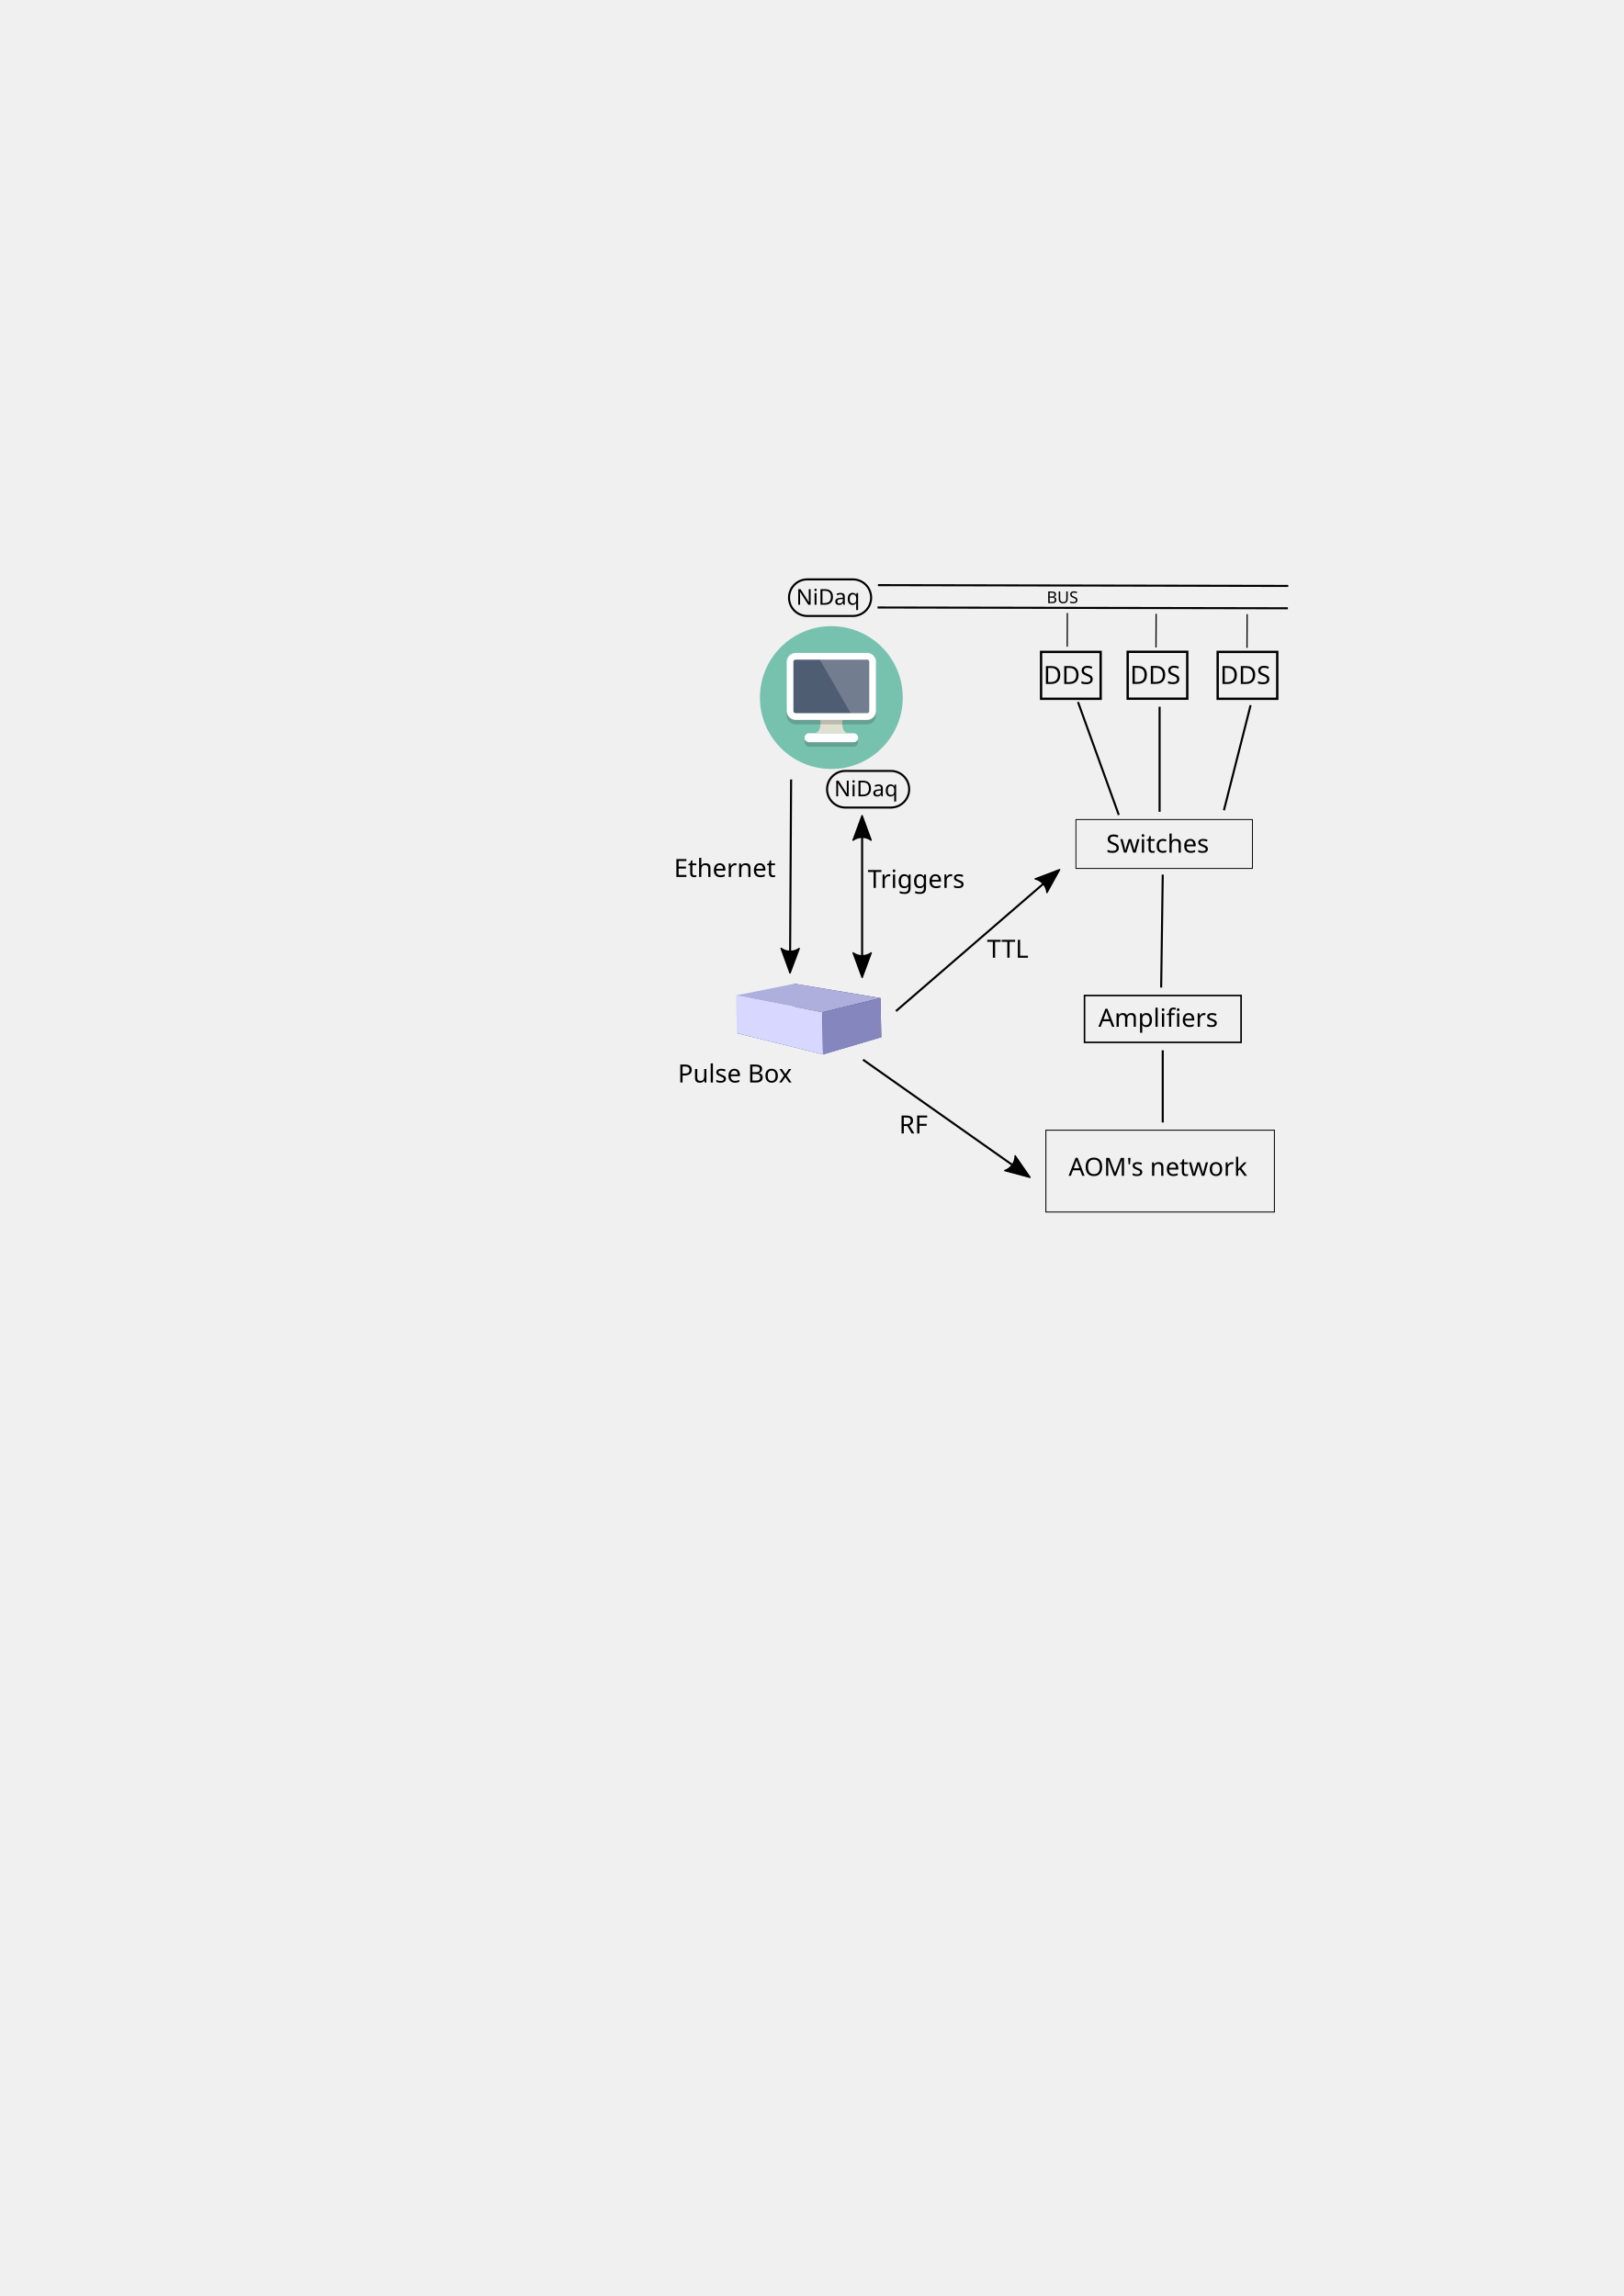
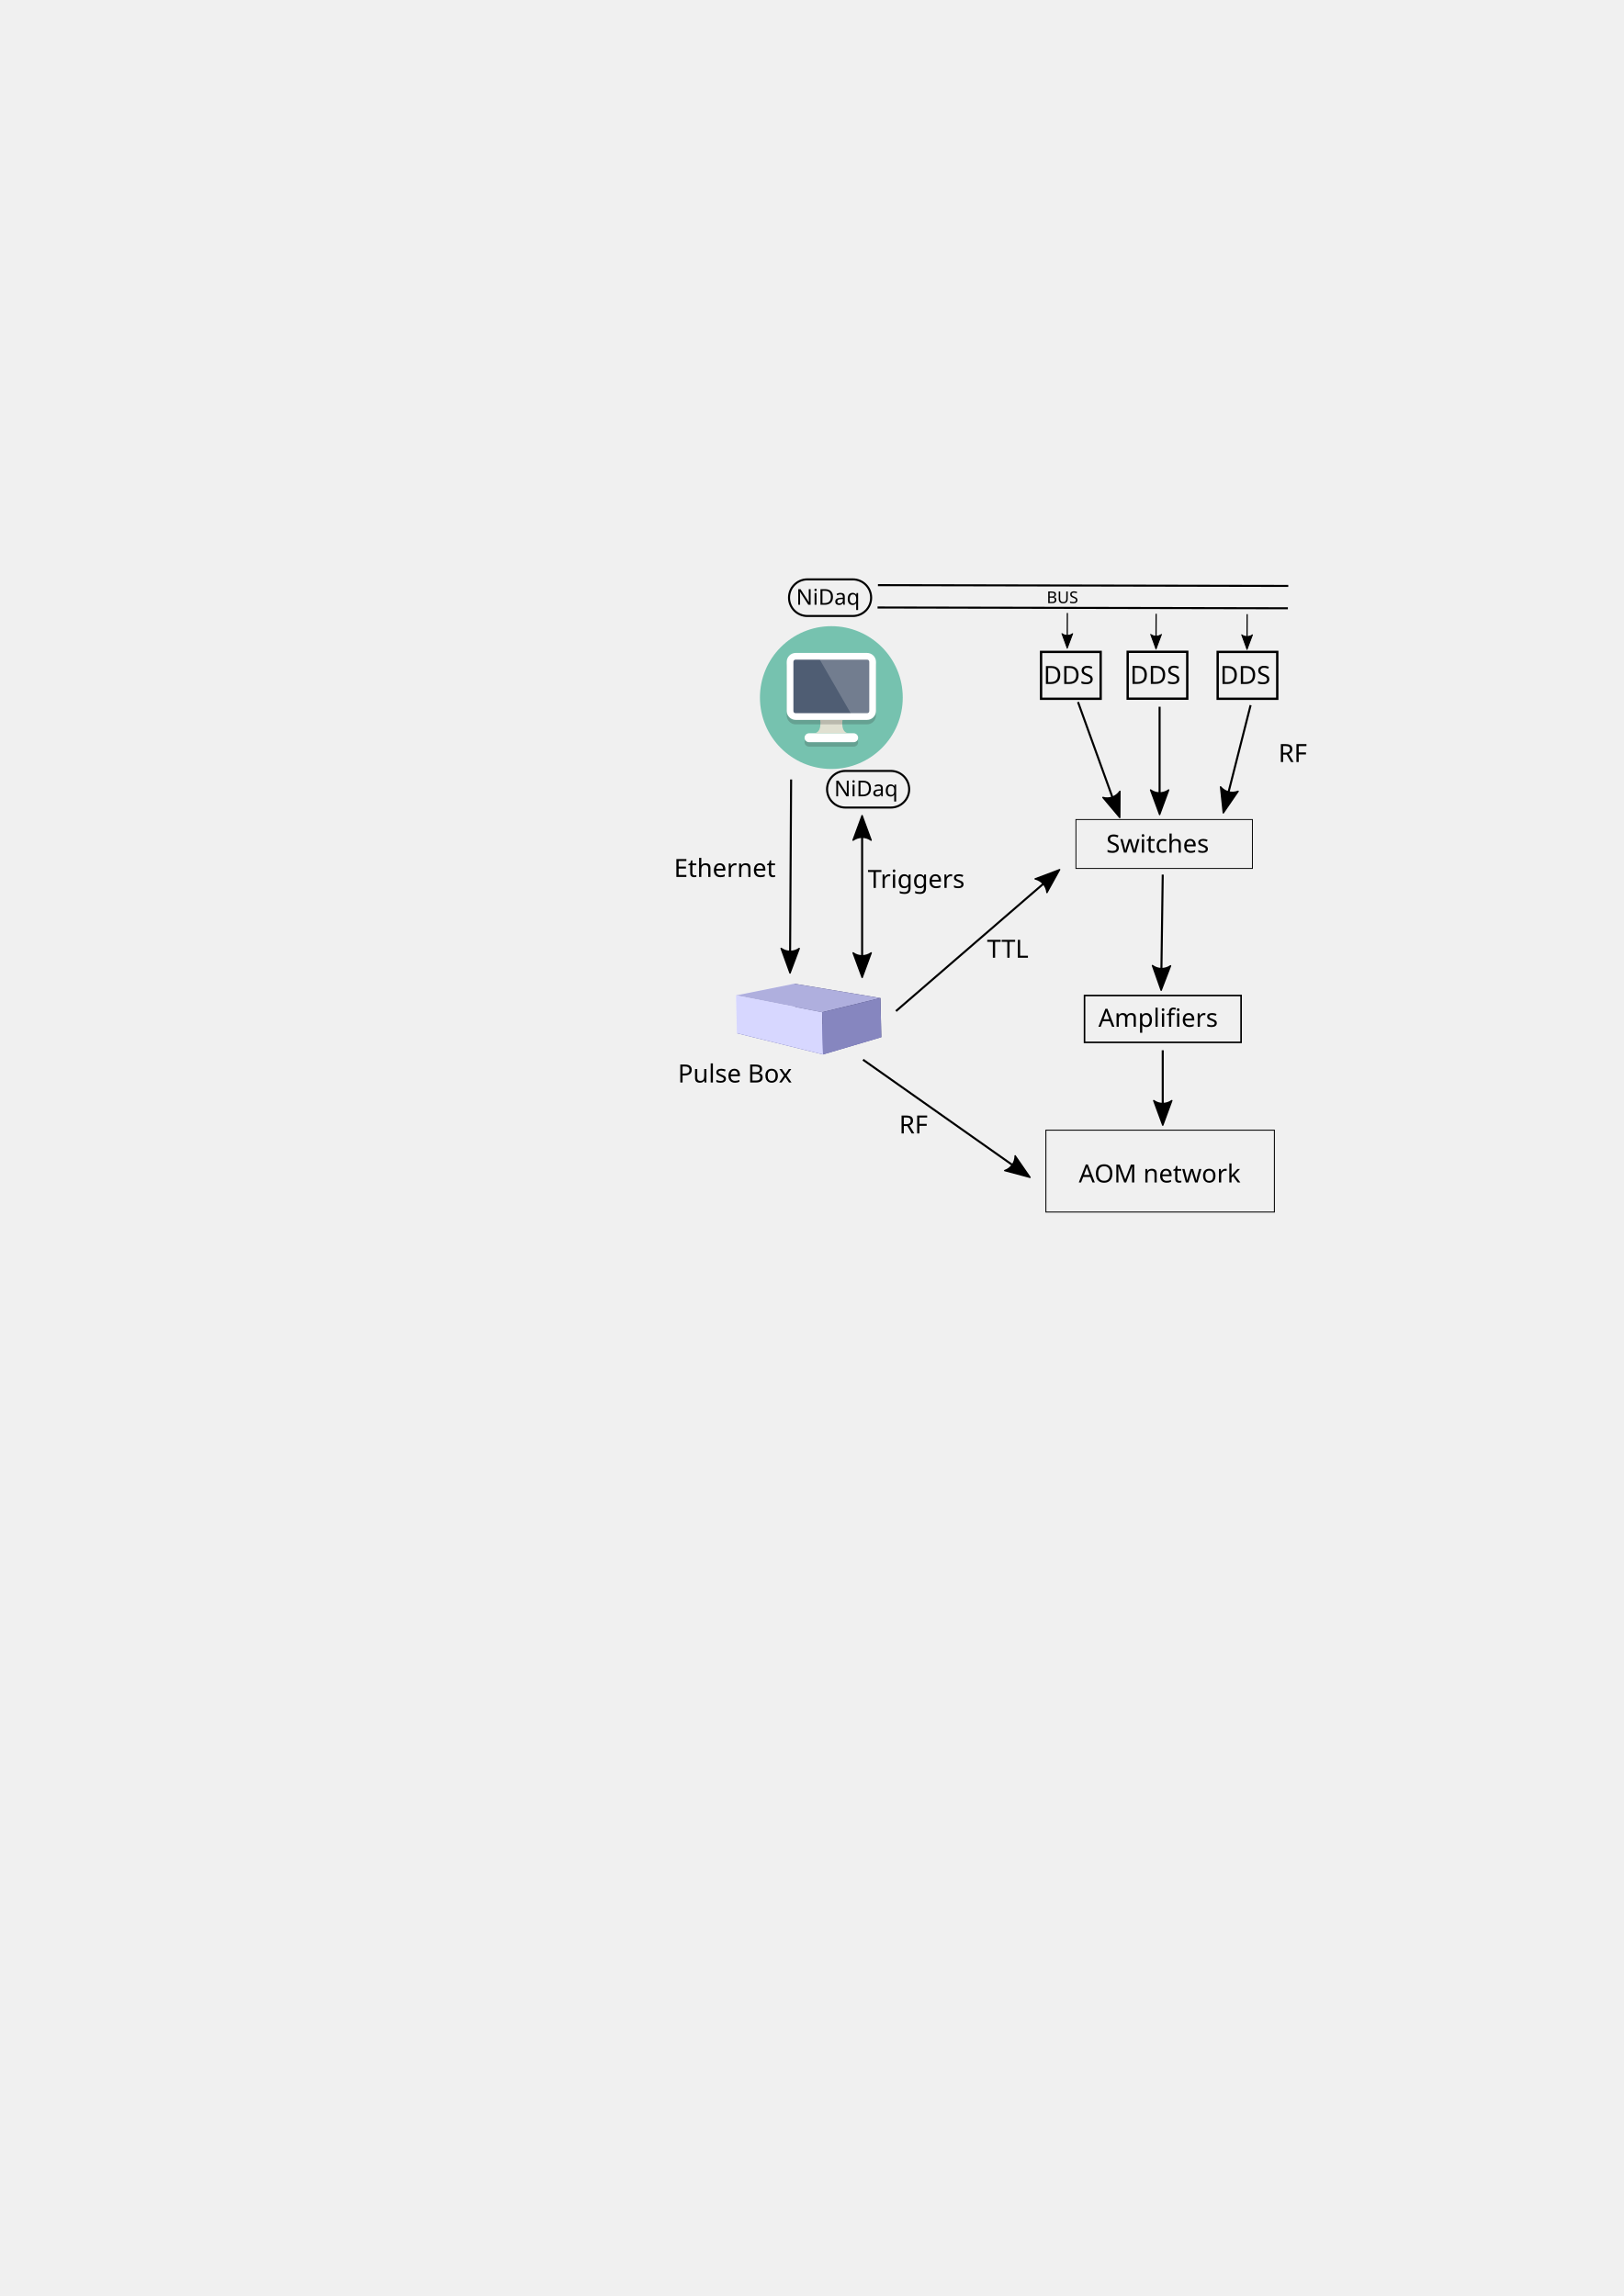
<svg xmlns="http://www.w3.org/2000/svg" version="1.1" x="0px" y="0px" viewBox="0 0 793.701 1122.52" xml:space="preserve" id="svg42" width="210mm" height="297mm">
  <defs id="defs46">
+     <marker style="overflow:visible;" id="marker1769" refX="0.0" refY="0.0" orient="auto">
+       <path transform="scale(1.1) rotate(180) translate(1,0)" d="M 8.719,4.034 L -2.207,0.016 L 8.719,-4.002 C 6.973,-1.63 6.983,1.616 8.719,4.034 z " style="fill-rule:evenodd;stroke-width:0.625;stroke-linejoin:round;stroke:#000000;stroke-opacity:1;fill:#000000;fill-opacity:1" id="path1767" />
+     </marker>
+     <marker orient="auto" refY="0.0" refX="0.0" id="marker1675" style="overflow:visible;">
+       <path id="path1673" style="fill-rule:evenodd;stroke-width:0.625;stroke-linejoin:round;stroke:#000000;stroke-opacity:1;fill:#000000;fill-opacity:1" d="M 8.719,4.034 L -2.207,0.016 L 8.719,-4.002 C 6.973,-1.63 6.983,1.616 8.719,4.034 z " transform="scale(1.1) rotate(180) translate(1,0)" />
+     </marker>
+     <marker style="overflow:visible;" id="marker1587" refX="0.0" refY="0.0" orient="auto">
+       <path transform="scale(1.1) rotate(180) translate(1,0)" d="M 8.719,4.034 L -2.207,0.016 L 8.719,-4.002 C 6.973,-1.63 6.983,1.616 8.719,4.034 z " style="fill-rule:evenodd;stroke-width:0.625;stroke-linejoin:round;stroke:#000000;stroke-opacity:1;fill:#000000;fill-opacity:1" id="path1585" />
+     </marker>
+     <marker orient="auto" refY="0.0" refX="0.0" id="marker1505" style="overflow:visible;">
+       <path id="path1503" style="fill-rule:evenodd;stroke-width:0.625;stroke-linejoin:round;stroke:#000000;stroke-opacity:1;fill:#000000;fill-opacity:1" d="M 8.719,4.034 L -2.207,0.016 L 8.719,-4.002 C 6.973,-1.63 6.983,1.616 8.719,4.034 z " transform="scale(1.1) rotate(180) translate(1,0)" />
+     </marker>
+     <marker style="overflow:visible;" id="marker1429" refX="0.0" refY="0.0" orient="auto">
+       <path transform="scale(1.1) rotate(180) translate(1,0)" d="M 8.719,4.034 L -2.207,0.016 L 8.719,-4.002 C 6.973,-1.63 6.983,1.616 8.719,4.034 z " style="fill-rule:evenodd;stroke-width:0.625;stroke-linejoin:round;stroke:#000000;stroke-opacity:1;fill:#000000;fill-opacity:1" id="path1427" />
+     </marker>
+     <marker orient="auto" refY="0.0" refX="0.0" id="marker1359" style="overflow:visible;">
+       <path id="path1357" style="fill-rule:evenodd;stroke-width:0.625;stroke-linejoin:round;stroke:#000000;stroke-opacity:1;fill:#000000;fill-opacity:1" d="M 8.719,4.034 L -2.207,0.016 L 8.719,-4.002 C 6.973,-1.63 6.983,1.616 8.719,4.034 z " transform="scale(1.1) rotate(180) translate(1,0)" />
+     </marker>
+     <marker style="overflow:visible;" id="marker1295" refX="0.0" refY="0.0" orient="auto">
+       <path transform="scale(1.1) rotate(180) translate(1,0)" d="M 8.719,4.034 L -2.207,0.016 L 8.719,-4.002 C 6.973,-1.63 6.983,1.616 8.719,4.034 z " style="fill-rule:evenodd;stroke-width:0.625;stroke-linejoin:round;stroke:#000000;stroke-opacity:1;fill:#000000;fill-opacity:1" id="path1293" />
+     </marker>
+     <marker orient="auto" refY="0.0" refX="0.0" id="marker1237" style="overflow:visible;">
+       <path id="path995" style="fill-rule:evenodd;stroke-width:0.625;stroke-linejoin:round;stroke:#000000;stroke-opacity:1;fill:#000000;fill-opacity:1" d="M 8.719,4.034 L -2.207,0.016 L 8.719,-4.002 C 6.973,-1.63 6.983,1.616 8.719,4.034 z " transform="scale(1.1) rotate(180) translate(1,0)" />
+     </marker>
    <marker orient="auto" refY="0.0" refX="0.0" id="Arrow2Lstart" style="overflow:visible">
      <path id="path984" style="fill-rule:evenodd;stroke-width:0.625;stroke-linejoin:round;stroke:#000000;stroke-opacity:1;fill:#000000;fill-opacity:1" d="M 8.719,4.034 L -2.207,0.016 L 8.719,-4.002 C 6.973,-1.63 6.983,1.616 8.719,4.034 z " transform="scale(1.1) translate(1,0)" />
    </marker>
    <marker orient="auto" refY="0.0" refX="0.0" id="marker2528" style="overflow:visible;">
      <path id="path2526" style="fill-rule:evenodd;stroke-width:0.625;stroke-linejoin:round;stroke:#000000;stroke-opacity:1;fill:#000000;fill-opacity:1" d="M 8.719,4.034 L -2.207,0.016 L 8.719,-4.002 C 6.973,-1.63 6.983,1.616 8.719,4.034 z " transform="scale(1.1) rotate(180) translate(1,0)" />
    </marker>
    <marker orient="auto" refY="0.0" refX="0.0" id="marker2466" style="overflow:visible;">
      <path id="path2464" style="fill-rule:evenodd;stroke-width:0.625;stroke-linejoin:round;stroke:#000000;stroke-opacity:1;fill:#000000;fill-opacity:1" d="M 8.719,4.034 L -2.207,0.016 L 8.719,-4.002 C 6.973,-1.63 6.983,1.616 8.719,4.034 z " transform="scale(1.1) rotate(180) translate(1,0)" />
    </marker>
    <marker orient="auto" refY="0.0" refX="0.0" id="marker1936" style="overflow:visible;">
      <path id="path1934" style="fill-rule:evenodd;stroke-width:0.625;stroke-linejoin:round;stroke:#000000;stroke-opacity:1;fill:#000000;fill-opacity:1" d="M 8.719,4.034 L -2.207,0.016 L 8.719,-4.002 C 6.973,-1.63 6.983,1.616 8.719,4.034 z " transform="scale(1.1) rotate(180) translate(1,0)" />
    </marker>
    <marker orient="auto" refY="0.0" refX="0.0" id="Arrow2Lend" style="overflow:visible;">
      <path id="path1595" style="fill-rule:evenodd;stroke-width:0.625;stroke-linejoin:round;stroke:#000000;stroke-opacity:1;fill:#000000;fill-opacity:1" d="M 8.719,4.034 L -2.207,0.016 L 8.719,-4.002 C 6.973,-1.63 6.983,1.616 8.719,4.034 z " transform="scale(1.1) rotate(180) translate(1,0)" />
    </marker>
  </defs>
  <style type="text/css" id="style2">
	.st0{fill:#76C2AF;}
	.st1{opacity:0.2;}
	.st2{fill:#231F20;}
	.st3{fill:#FFFFFF;}
	.st4{fill:#E0E0D1;}
	.st5{fill:#4F5D73;}
</style>
  <g id="Layer_1" transform="matrix(1.090842,0,0,1.090842,371.4737,306.1379)">
    <g id="g6">
      <circle class="st0" cx="32" cy="32" r="32" id="circle4" style="fill:#76c2af" />
    </g>
    <g class="st1" id="g10" style="opacity:0.2">
      <path class="st2" d="m 44,52 c 0,1.1 -0.9,2 -2,2 H 22 c -1.1,0 -2,-0.9 -2,-2 v 0 c 0,-1.1 0.9,-2 2,-2 h 20 c 1.1,0 2,0.9 2,2 z" id="path8" style="fill:#231f20" />
    </g>
    <g id="g14">
      <path class="st3" d="m 44,50 c 0,1.1 -0.9,2 -2,2 H 22 c -1.1,0 -2,-0.9 -2,-2 v 0 c 0,-1.1 0.9,-2 2,-2 h 20 c 1.1,0 2,0.9 2,2 z" id="path12" style="fill:#ffffff" />
    </g>
    <g id="g18">
      <path class="st4" d="m 37,42 c 0,0 -1,6 3,6 0,0 -20,0 -16,0 4,0 3,-6 3,-6 z" id="path16" style="fill:#e0e0d1" />
    </g>
    <g class="st1" id="g24" style="opacity:0.2">
      <g id="g22">
        <path class="st2" d="m 52,40 c 0,2.2 -1.8,4 -4,4 H 16 c -2.2,0 -4,-1.8 -4,-4 V 18 c 0,-2.2 1.8,-4 4,-4 h 32 c 2.2,0 4,1.8 4,4 z" id="path20" style="fill:#231f20" />
      </g>
    </g>
    <g id="g34">
      <g id="g28">
        <path class="st5" d="m 16,40.5 c -1.4,0 -2.5,-1.1 -2.5,-2.5 V 16 c 0,-1.4 1.1,-2.5 2.5,-2.5 h 32 c 1.4,0 2.5,1.1 2.5,2.5 v 22 c 0,1.4 -1.1,2.5 -2.5,2.5 z" id="path26" style="fill:#4f5d73" />
      </g>
      <g id="g32">
        <path class="st3" d="m 48,15 c 0.6,0 1,0.4 1,1 v 22 c 0,0.6 -0.4,1 -1,1 H 16 c -0.6,0 -1,-0.4 -1,-1 V 16 c 0,-0.6 0.4,-1 1,-1 h 32 m 0,-3 H 16 c -2.2,0 -4,1.8 -4,4 v 22 c 0,2.2 1.8,4 4,4 h 32 c 2.2,0 4,-1.8 4,-4 V 16 c 0,-2.2 -1.8,-4 -4,-4 z" id="path30" style="fill:#ffffff" />
      </g>
    </g>
    <g class="st1" id="g38" style="opacity:0.2">
      <polygon class="st3" points="41.2,39.9 50,39.9 50,13.9 26.2,13.9 " id="polygon36" style="fill:#ffffff" />
    </g>
  </g>
  <g id="Layer_2" transform="translate(0,1058.52)">
</g>
  <g id="g1552" style="opacity:1;fill:#0000ff;fill-opacity:1;fill-rule:nonzero;stroke:#ff0000;stroke-width:1.002;stroke-linecap:square;stroke-linejoin:miter;stroke-miterlimit:4;stroke-dasharray:none;stroke-dashoffset:0;stroke-opacity:1;paint-order:fill markers stroke">
    <path id="path1554" style="fill:#353564;fill-rule:evenodd;stroke:none;stroke-linejoin:round" d="m 430.799,507.101 -0.401,-19.148 -42.071,-7.011 0.361,17.275 z" points="430.398,487.953 388.328,480.942 388.689,498.217 430.799,507.101 " />
    <path id="path1564" style="fill:#e9e9ff;fill-rule:evenodd;stroke:none;stroke-linejoin:round" d="m 388.689,498.217 -28.469,6.924 -0.387,-18.489 28.494,-5.71 z" points="360.22,505.141 359.834,486.652 388.328,480.942 388.689,498.217 " />
    <path id="path1556" style="fill:#4d4d9f;fill-rule:evenodd;stroke:none;stroke-linejoin:round" d="m 430.799,507.101 -28.493,8.431 -42.086,-10.391 28.469,-6.924 z" points="402.306,515.532 360.22,505.141 388.689,498.217 430.799,507.101 " />
    <path id="path1562" style="fill:#afafde;fill-rule:evenodd;stroke:none;stroke-linejoin:round" d="m 430.398,487.953 -28.524,6.928 -42.041,-8.229 28.494,-5.71 z" points="401.874,494.881 359.834,486.652 388.328,480.942 430.398,487.953 " />
    <path id="path1560" style="fill:#d7d7ff;fill-rule:evenodd;stroke:none;stroke-linejoin:round" d="m 402.306,515.532 -0.432,-20.651 -42.041,-8.229 0.387,18.489 z" points="401.874,494.881 359.834,486.652 360.22,505.141 402.306,515.532 " />
    <path id="path1558" style="fill:#8686bf;fill-rule:evenodd;stroke:none;stroke-linejoin:round" d="m 430.799,507.101 -28.493,8.431 -0.432,-20.651 28.524,-6.928 z" points="402.306,515.532 401.874,494.881 430.398,487.953 430.799,507.101 " />
  </g>
  <path style="fill:none;stroke:#000000;stroke-width:1px;stroke-linecap:butt;stroke-linejoin:miter;stroke-opacity:1;marker-end:url(#marker1936)" d="m 386.712,381.096 c -0.181,31.095 -0.362,62.191 -0.542,93.288" id="path1566" />
  <path style="fill:none;stroke:#000000;stroke-width:1px;stroke-linecap:butt;stroke-linejoin:miter;stroke-opacity:1;marker-end:url(#Arrow2Lend);marker-start:url(#Arrow2Lstart)" d="m 427.932,404.96 c 0,25.491 0,50.982 0,76.475" id="path1570" transform="translate(-6.508475,-4.881356)" />
  <rect style="opacity:1;fill:none;fill-opacity:1;fill-rule:nonzero;stroke:#000000;stroke-width:1.002;stroke-linecap:square;stroke-linejoin:miter;stroke-miterlimit:4;stroke-dasharray:none;stroke-dashoffset:0;stroke-opacity:1;paint-order:fill markers stroke" id="rect2304" width="40.136" height="17.898" x="404.287" y="376.91" ry="8.949" rx="8.949" />
  <text xml:space="preserve" style="font-style:normal;font-weight:normal;font-size:12.267px;line-height:1.25;font-family:sans-serif;letter-spacing:0px;word-spacing:0px;fill:#000000;fill-opacity:1;stroke:none" x="407.766" y="389.319" id="text2314">
    <tspan id="tspan2312" x="407.766" y="389.319" style="font-size:10.667px">NiDaq</tspan>
  </text>
  <rect rx="8.949" style="opacity:1;fill:none;fill-opacity:1;fill-rule:nonzero;stroke:#000000;stroke-width:1.002;stroke-linecap:square;stroke-linejoin:miter;stroke-miterlimit:4;stroke-dasharray:none;stroke-dashoffset:0;stroke-opacity:1;paint-order:fill markers stroke" id="rect2304-6" width="40.136" height="17.898" x="385.692" y="283.259" ry="8.949" />
  <text xml:space="preserve" style="font-style:normal;font-weight:normal;font-size:12.267px;line-height:1.25;font-family:sans-serif;letter-spacing:0px;word-spacing:0px;fill:#000000;fill-opacity:1;stroke:none" x="389.171" y="295.668" id="text2314-1">
    <tspan id="tspan2312-8" x="389.171" y="295.668" style="font-size:10.667px">NiDaq</tspan>
  </text>
  <text xml:space="preserve" style="font-style:normal;font-weight:normal;font-size:12.267px;line-height:1.25;font-family:sans-serif;letter-spacing:0px;word-spacing:0px;fill:#000000;fill-opacity:1;stroke:none" x="329.44" y="428.74" id="text2339">
    <tspan id="tspan2337" x="329.44" y="428.74">Ethernet</tspan>
  </text>
  <text xml:space="preserve" style="font-style:normal;font-weight:normal;font-size:12.267px;line-height:1.25;font-family:sans-serif;letter-spacing:0px;word-spacing:0px;fill:#000000;fill-opacity:1;stroke:none" x="424.168" y="434.109" id="text2343">
    <tspan id="tspan2341" x="424.168" y="434.109">Triggers</tspan>
  </text>
  <text xml:space="preserve" style="font-style:normal;font-weight:normal;font-size:12.267px;line-height:1.25;font-family:sans-serif;letter-spacing:0px;word-spacing:0px;fill:#000000;fill-opacity:1;stroke:none" x="331.357" y="529.221" id="text2347">
    <tspan id="tspan2345" x="331.357" y="529.221">Pulse Box</tspan>
  </text>
  <path style="fill:none;stroke:#000000;stroke-width:1px;stroke-linecap:butt;stroke-linejoin:miter;stroke-opacity:1" d="m 437.591,283.771 c 66.861,0.128 133.72,0.256 200.579,0.384" id="path2349" transform="translate(-8.437342,2.301093)" />
  <path transform="translate(-8.629097,13.23132)" style="fill:none;stroke:#000000;stroke-width:1px;stroke-linecap:butt;stroke-linejoin:miter;stroke-opacity:1" d="m 437.591,283.771 c 66.861,0.128 133.72,0.256 200.579,0.384" id="path2349-9" />
  <text xml:space="preserve" style="font-style:normal;font-weight:normal;font-size:12.267px;line-height:1.25;font-family:sans-serif;letter-spacing:0px;word-spacing:0px;fill:#000000;fill-opacity:1;stroke:none" x="511.61" y="294.893" id="text2373">
    <tspan id="tspan2371" x="511.61" y="294.893" style="font-size:8px">BUS</tspan>
  </text>
  <rect style="opacity:1;fill:none;fill-opacity:1;fill-rule:nonzero;stroke:#000000;stroke-width:1.144;stroke-linecap:square;stroke-linejoin:miter;stroke-miterlimit:4;stroke-dasharray:none;stroke-dashoffset:0;stroke-opacity:1;paint-order:fill markers stroke" id="rect2375" width="29.125" height="22.916" x="508.9" y="318.718" />
  <text xml:space="preserve" style="font-style:normal;font-weight:normal;font-size:12.267px;line-height:1.25;font-family:sans-serif;letter-spacing:0px;word-spacing:0px;fill:#000000;fill-opacity:1;stroke:none" x="510.076" y="334.395" id="text2379">
    <tspan id="tspan2377" x="510.076" y="334.395">DDS</tspan>
  </text>
  <rect style="opacity:1;fill:none;fill-opacity:1;fill-rule:nonzero;stroke:#000000;stroke-width:1.144;stroke-linecap:square;stroke-linejoin:miter;stroke-miterlimit:4;stroke-dasharray:none;stroke-dashoffset:0;stroke-opacity:1;paint-order:fill markers stroke" id="rect2375-2" width="29.125" height="22.916" x="551.235" y="318.672" />
  <text xml:space="preserve" style="font-style:normal;font-weight:normal;font-size:12.267px;line-height:1.25;font-family:sans-serif;letter-spacing:0px;word-spacing:0px;fill:#000000;fill-opacity:1;stroke:none" x="552.411" y="334.349" id="text2379-0">
    <tspan id="tspan2377-2" x="552.411" y="334.349">DDS</tspan>
  </text>
  <rect style="opacity:1;fill:none;fill-opacity:1;fill-rule:nonzero;stroke:#000000;stroke-width:1.144;stroke-linecap:square;stroke-linejoin:miter;stroke-miterlimit:4;stroke-dasharray:none;stroke-dashoffset:0;stroke-opacity:1;paint-order:fill markers stroke" id="rect2375-3" width="29.125" height="22.916" x="595.227" y="318.718" />
  <text xml:space="preserve" style="font-style:normal;font-weight:normal;font-size:12.267px;line-height:1.25;font-family:sans-serif;letter-spacing:0px;word-spacing:0px;fill:#000000;fill-opacity:1;stroke:none" x="596.403" y="334.395" id="text2379-7">
    <tspan id="tspan2377-5" x="596.403" y="334.395">DDS</tspan>
  </text>
-   <path style="fill:none;stroke:#000000;stroke-width:0.6;stroke-linecap:butt;stroke-linejoin:miter;stroke-miterlimit:4;stroke-dasharray:none;stroke-opacity:1" d="m 524.814,300.079 c -0.023,5.491 -0.045,10.982 -0.068,16.475" id="path2412" transform="translate(-3.068124,-0.3835155)" />
-   <path style="fill:none;stroke:#000000;stroke-width:0.6;stroke-linecap:butt;stroke-linejoin:miter;stroke-miterlimit:4;stroke-dasharray:none;stroke-opacity:1" d="m 524.814,300.079 c -0.023,5.491 -0.045,10.982 -0.068,16.475" id="path2412-2" transform="translate(40.33049,-7.6551715e-5)" />
-   <path style="fill:none;stroke:#000000;stroke-width:0.6;stroke-linecap:butt;stroke-linejoin:miter;stroke-miterlimit:4;stroke-dasharray:none;stroke-opacity:1" d="m 524.814,300.079 c -0.023,5.491 -0.045,10.982 -0.068,16.475" id="path2412-8" transform="translate(84.81829,0.1916813)" />
+   <path style="fill:none;stroke:#000000;stroke-width:0.6;stroke-linecap:butt;stroke-linejoin:miter;stroke-miterlimit:4;stroke-dasharray:none;stroke-opacity:1;marker-end:url(#marker1237)" d="m 524.814,300.079 c -0.023,5.491 -0.045,10.982 -0.068,16.475" id="path2412" transform="translate(-3.068124,-0.3835155)" />
+   <path style="fill:none;stroke:#000000;stroke-width:0.6;stroke-linecap:butt;stroke-linejoin:miter;stroke-miterlimit:4;stroke-dasharray:none;stroke-opacity:1;marker-end:url(#marker1295)" d="m 524.814,300.079 c -0.023,5.491 -0.045,10.982 -0.068,16.475" id="path2412-2" transform="translate(40.33049,-7.6551715e-5)" />
+   <path style="fill:none;stroke:#000000;stroke-width:0.6;stroke-linecap:butt;stroke-linejoin:miter;stroke-miterlimit:4;stroke-dasharray:none;stroke-opacity:1;marker-end:url(#marker1359)" d="m 524.814,300.079 c -0.023,5.491 -0.045,10.982 -0.068,16.475" id="path2412-8" transform="translate(84.81829,0.1916813)" />
  <rect style="opacity:1;fill:none;fill-opacity:1;fill-rule:nonzero;stroke:#000000;stroke-width:0.433;stroke-linecap:square;stroke-linejoin:miter;stroke-miterlimit:4;stroke-dasharray:none;stroke-dashoffset:0;stroke-opacity:1;paint-order:fill markers stroke" id="rect2442" width="86.267" height="23.921" x="525.936" y="400.672" />
  <text xml:space="preserve" style="font-style:normal;font-weight:normal;font-size:12.267px;line-height:1.25;font-family:sans-serif;letter-spacing:0px;word-spacing:0px;fill:#000000;fill-opacity:1;stroke:none" x="540.757" y="416.851" id="text2446">
    <tspan id="tspan2444" x="540.757" y="416.851">Switches</tspan>
  </text>
-   <path style="fill:none;stroke:#000000;stroke-width:1px;stroke-linecap:butt;stroke-linejoin:miter;stroke-opacity:1" d="m 526.95,343.216 c 6.647,18.408 13.295,36.817 19.943,55.226" id="path2448" />
-   <path style="fill:none;stroke:#000000;stroke-width:1px;stroke-linecap:butt;stroke-linejoin:miter;stroke-opacity:1" d="m 566.836,345.517 c 0,17.129 0,34.26 0,51.391" id="path2452" />
-   <path style="fill:none;stroke:#000000;stroke-width:1px;stroke-linecap:butt;stroke-linejoin:miter;stroke-opacity:1" d="m 611.324,344.75 c -4.346,17.129 -8.693,34.26 -13.04,51.391" id="path2456" />
+   <path style="fill:none;stroke:#000000;stroke-width:1px;stroke-linecap:butt;stroke-linejoin:miter;stroke-opacity:1;marker-end:url(#marker1429)" d="m 526.95,343.216 c 6.647,18.408 13.295,36.817 19.943,55.226" id="path2448" />
+   <path style="fill:none;stroke:#000000;stroke-width:1px;stroke-linecap:butt;stroke-linejoin:miter;stroke-opacity:1;marker-end:url(#marker1505)" d="m 566.836,345.517 c 0,17.129 0,34.26 0,51.391" id="path2452" />
+   <path style="fill:none;stroke:#000000;stroke-width:1px;stroke-linecap:butt;stroke-linejoin:miter;stroke-opacity:1;marker-end:url(#marker1587)" d="m 611.324,344.75 c -4.346,17.129 -8.693,34.26 -13.04,51.391" id="path2456" />
  <path style="fill:none;stroke:#000000;stroke-width:1px;stroke-linecap:butt;stroke-linejoin:miter;stroke-opacity:1;marker-end:url(#marker2466)" d="m 437.975,494.321 c 26.336,-22.756 52.671,-45.511 79.004,-68.266" id="path2460" />
  <text xml:space="preserve" style="font-style:normal;font-weight:normal;font-size:12.267px;line-height:1.25;font-family:sans-serif;letter-spacing:0px;word-spacing:0px;fill:#000000;fill-opacity:1;stroke:none" x="482.463" y="468.242" id="text2500">
    <tspan id="tspan2498" x="482.463" y="468.242">TTL</tspan>
  </text>
-   <path style="fill:none;stroke:#000000;stroke-width:1px;stroke-linecap:butt;stroke-linejoin:miter;stroke-opacity:1" d="m 546.893,429.124 c -0.256,18.408 -0.511,36.816 -0.767,55.226" id="path2502" transform="translate(21.47687,-1.534062)" />
+   <path style="fill:none;stroke:#000000;stroke-width:1px;stroke-linecap:butt;stroke-linejoin:miter;stroke-opacity:1;marker-end:url(#marker1675)" d="m 546.893,429.124 c -0.256,18.408 -0.511,36.816 -0.767,55.226" id="path2502" transform="translate(21.47687,-1.534062)" />
  <rect style="opacity:1;fill:none;fill-opacity:1;fill-rule:nonzero;stroke:#000000;stroke-width:0.772;stroke-linecap:square;stroke-linejoin:miter;stroke-miterlimit:4;stroke-dasharray:none;stroke-dashoffset:0;stroke-opacity:1;paint-order:fill markers stroke" id="rect2506" width="76.529" height="22.903" x="530.139" y="486.705" />
  <text xml:space="preserve" style="font-style:normal;font-weight:normal;font-size:12.267px;line-height:1.25;font-family:sans-serif;letter-spacing:0px;word-spacing:0px;fill:#000000;fill-opacity:1;stroke:none" x="536.922" y="501.991" id="text2510">
    <tspan id="tspan2508" x="536.922" y="501.991">Amplifiers</tspan>
  </text>
  <rect style="opacity:1;fill:none;fill-opacity:1;fill-rule:nonzero;stroke:#000000;stroke-width:0.467;stroke-linecap:square;stroke-linejoin:miter;stroke-miterlimit:4;stroke-dasharray:none;stroke-dashoffset:0;stroke-opacity:1;paint-order:fill markers stroke" id="rect2512" width="111.693" height="40.018" x="511.254" y="552.549" />
-   <text xml:space="preserve" style="font-style:normal;font-weight:normal;font-size:12.267px;line-height:1.25;font-family:sans-serif;letter-spacing:0px;word-spacing:0px;fill:#000000;fill-opacity:1;stroke:none" x="522.348" y="574.859" id="text2516">
-     <tspan id="tspan2514" x="522.348" y="574.859">AOM's network</tspan>
+   <text xml:space="preserve" style="font-style:normal;font-weight:normal;font-size:12.267px;line-height:1.25;font-family:sans-serif;letter-spacing:0px;word-spacing:0px;fill:#000000;fill-opacity:1;stroke:none" x="527.334" y="578.119" id="text2516">
+     <tspan id="tspan2514" x="527.334" y="578.119">AOM network</tspan>
  </text>
-   <path style="fill:none;stroke:#000000;stroke-width:1px;stroke-linecap:butt;stroke-linejoin:miter;stroke-opacity:1" d="m 568.37,513.497 c 0,11.76 0,23.521 0,35.283" id="path2518" />
+   <path style="fill:none;stroke:#000000;stroke-width:1px;stroke-linecap:butt;stroke-linejoin:miter;stroke-opacity:1;marker-end:url(#marker1769)" d="m 568.37,513.497 c 0,11.76 0,23.521 0,35.283" id="path2518" />
  <path style="fill:none;stroke:#000000;stroke-width:1px;stroke-linecap:butt;stroke-linejoin:miter;stroke-opacity:1;marker-end:url(#marker2528)" d="m 421.867,518.099 c 26.846,18.92 53.692,37.84 80.538,56.76" id="path2522" />
  <text xml:space="preserve" style="font-style:normal;font-weight:normal;font-size:12.267px;line-height:1.25;font-family:sans-serif;letter-spacing:0px;word-spacing:0px;fill:#000000;fill-opacity:1;stroke:none" x="439.509" y="554.15" id="text2568">
    <tspan id="tspan2566" x="439.509" y="554.15">RF</tspan>
  </text>
+   <text xml:space="preserve" style="font-style:normal;font-weight:normal;font-size:12.267px;line-height:1.25;font-family:sans-serif;letter-spacing:0px;word-spacing:0px;fill:#000000;fill-opacity:1;stroke:none" x="624.914" y="372.55" id="text2568-3">
+     <tspan id="tspan2566-6" x="624.914" y="372.55">RF</tspan>
+   </text>
</svg>
